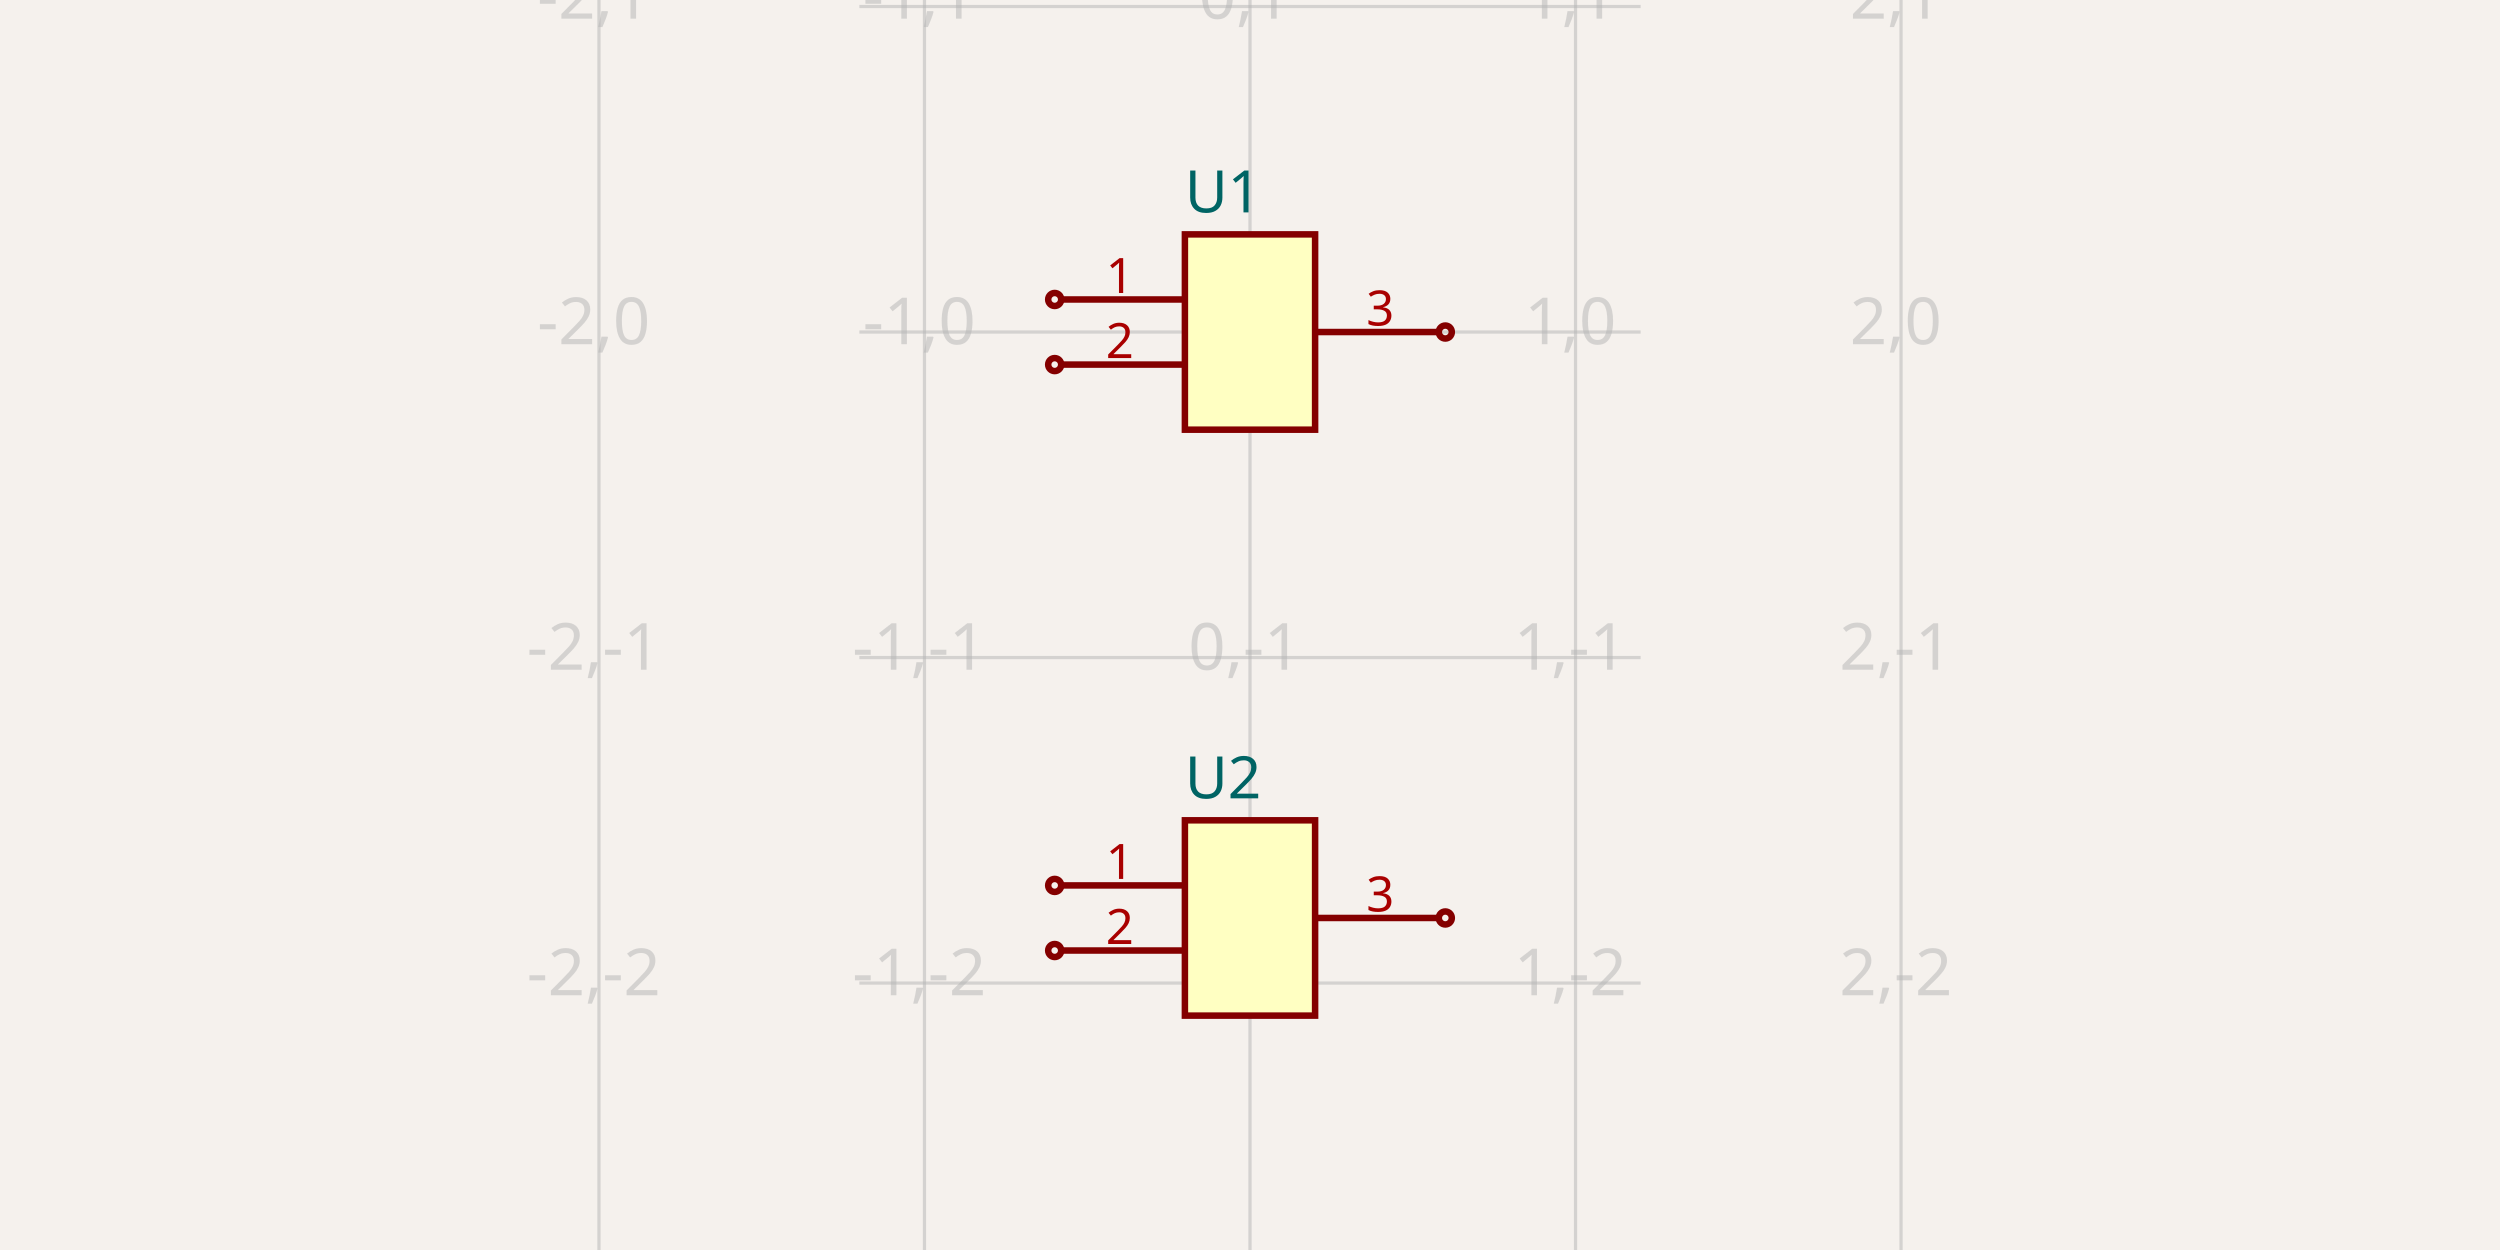
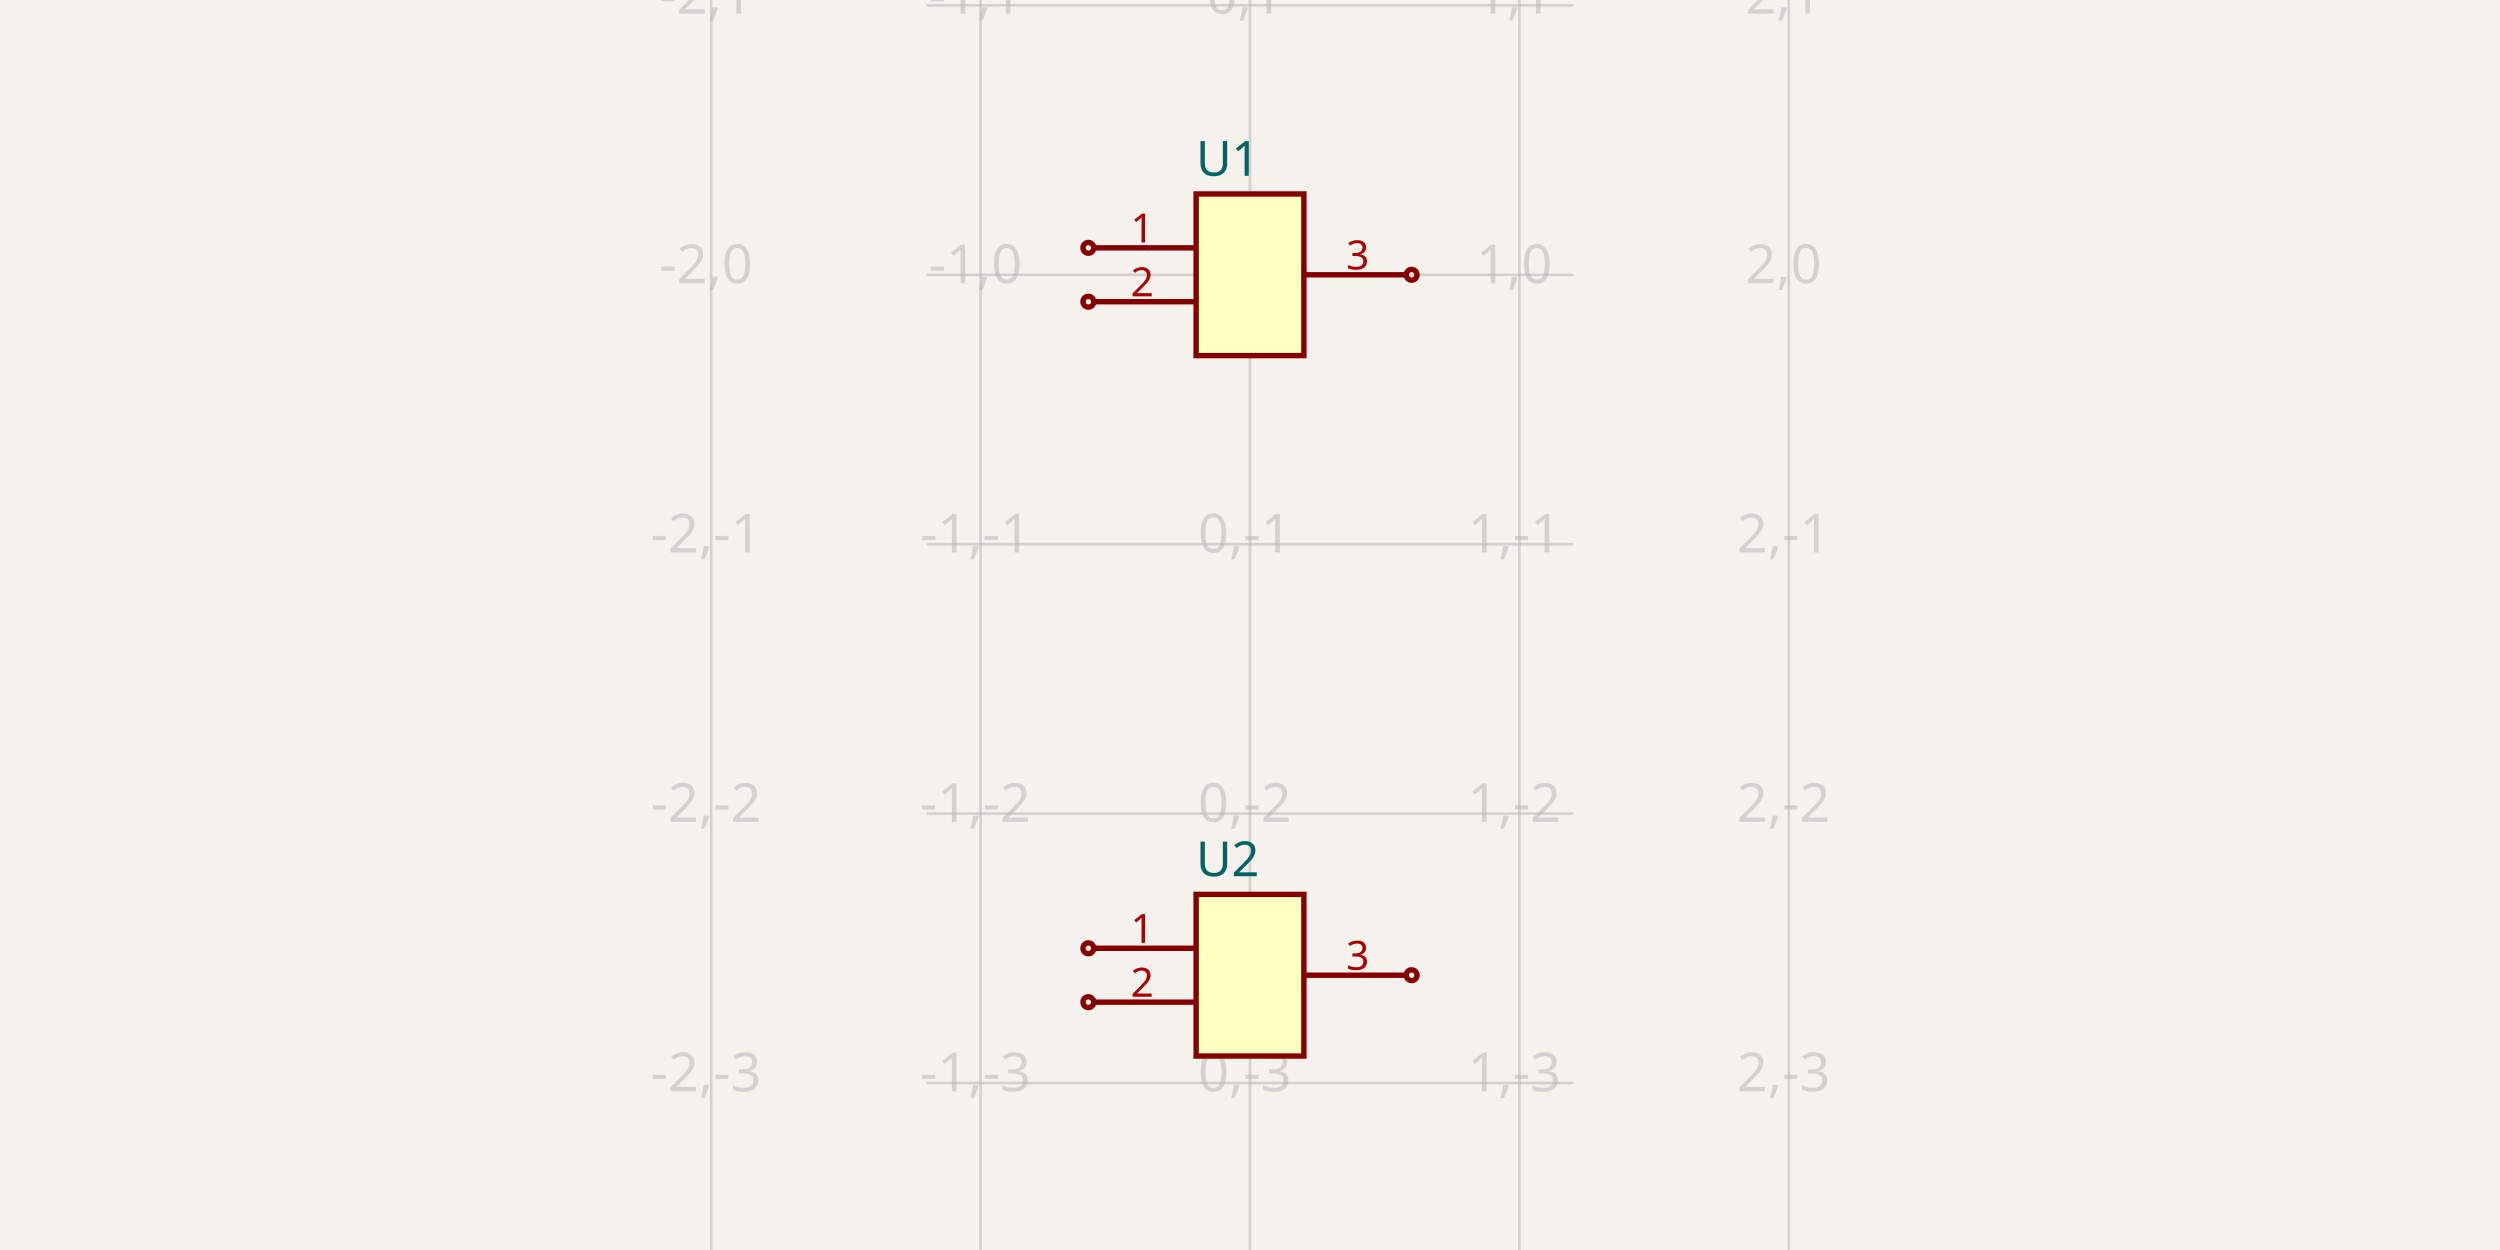
- <svg xmlns="http://www.w3.org/2000/svg" width="1200" height="600" style="background-color: rgb(245, 241, 237)" data-real-to-screen-transform="matrix(156.25,0,0,-156.25,600,159.375)" data-software-used-string="@tscircuit/core@0.0.640">
+ <svg xmlns="http://www.w3.org/2000/svg" width="1200" height="600" style="background-color: rgb(245, 241, 237)" data-real-to-screen-transform="matrix(129.3103448276,0,0,-129.3103448276,600,131.8965517241)" data-software-used-string="@tscircuit/core@0.0.709">
  <style>
              .boundary { fill: rgb(245, 241, 237); }
              .schematic-boundary { fill: none; stroke: #fff; }
              .component { fill: none; stroke: rgb(132, 0, 0); }
              .chip { fill: rgb(255, 255, 194); stroke: rgb(132, 0, 0); }
              .component-pin { fill: none; stroke: rgb(132, 0, 0); }
+               /* Basic per-trace hover fallback */
              .trace:hover {
                filter: invert(1);
              }
              .trace:hover .trace-crossing-outline {
                opacity: 0;
              }
              .trace:hover .trace-junction {
                filter: invert(1);
              }
+               /* Net-hover highlighting: when a trace or its overlays are hovered,
+                  invert color for all traces (base + overlays) sharing the same
+                  subcircuit connectivity key. Also hide crossing outline during hover. */
+               
              .text { font-family: sans-serif; fill: rgb(0, 150, 0); }
              .pin-number { fill: rgb(169, 0, 0); }
              .port-label { fill: rgb(0, 100, 100); }
              .component-name { fill: rgb(0, 100, 100); }
            </style>
  <rect class="boundary" x="0" y="0" width="1200" height="600" />
  <g class="grid">
-     <line x1="287.5" y1="600" x2="287.5" y2="0" stroke="rgb(181, 181, 181)" stroke-width="1.562" stroke-opacity="0.5" />
-     <line x1="443.75" y1="600" x2="443.75" y2="0" stroke="rgb(181, 181, 181)" stroke-width="1.562" stroke-opacity="0.5" />
-     <line x1="600" y1="600" x2="600" y2="0" stroke="rgb(181, 181, 181)" stroke-width="1.562" stroke-opacity="0.5" />
-     <line x1="756.25" y1="600" x2="756.25" y2="0" stroke="rgb(181, 181, 181)" stroke-width="1.562" stroke-opacity="0.5" />
-     <line x1="912.5" y1="600" x2="912.5" y2="0" stroke="rgb(181, 181, 181)" stroke-width="1.562" stroke-opacity="0.5" />
-     <line x1="412.5" y1="628.125" x2="787.5" y2="628.125" stroke="rgb(181, 181, 181)" stroke-width="1.562" stroke-opacity="0.5" />
-     <line x1="412.5" y1="471.875" x2="787.5" y2="471.875" stroke="rgb(181, 181, 181)" stroke-width="1.562" stroke-opacity="0.5" />
-     <line x1="412.5" y1="315.625" x2="787.5" y2="315.625" stroke="rgb(181, 181, 181)" stroke-width="1.562" stroke-opacity="0.5" />
-     <line x1="412.5" y1="159.375" x2="787.5" y2="159.375" stroke="rgb(181, 181, 181)" stroke-width="1.562" stroke-opacity="0.5" />
-     <line x1="412.5" y1="3.125" x2="787.5" y2="3.125" stroke="rgb(181, 181, 181)" stroke-width="1.562" stroke-opacity="0.5" />
-     <line x1="412.5" y1="-153.125" x2="787.5" y2="-153.125" stroke="rgb(181, 181, 181)" stroke-width="1.562" stroke-opacity="0.5" />
-     <text x="285" y="623.125" fill="rgb(181, 181, 181)" font-size="31.25" fill-opacity="0.5" text-anchor="middle" dominant-baseline="middle" font-family="sans-serif">-2,-3</text>
-     <text x="285" y="466.875" fill="rgb(181, 181, 181)" font-size="31.25" fill-opacity="0.5" text-anchor="middle" dominant-baseline="middle" font-family="sans-serif">-2,-2</text>
-     <text x="285" y="310.625" fill="rgb(181, 181, 181)" font-size="31.25" fill-opacity="0.5" text-anchor="middle" dominant-baseline="middle" font-family="sans-serif">-2,-1</text>
-     <text x="285" y="154.375" fill="rgb(181, 181, 181)" font-size="31.25" fill-opacity="0.5" text-anchor="middle" dominant-baseline="middle" font-family="sans-serif">-2,0</text>
-     <text x="285" y="-1.875" fill="rgb(181, 181, 181)" font-size="31.25" fill-opacity="0.5" text-anchor="middle" dominant-baseline="middle" font-family="sans-serif">-2,1</text>
-     <text x="285" y="-158.125" fill="rgb(181, 181, 181)" font-size="31.25" fill-opacity="0.5" text-anchor="middle" dominant-baseline="middle" font-family="sans-serif">-2,2</text>
-     <text x="441.25" y="623.125" fill="rgb(181, 181, 181)" font-size="31.25" fill-opacity="0.5" text-anchor="middle" dominant-baseline="middle" font-family="sans-serif">-1,-3</text>
-     <text x="441.25" y="466.875" fill="rgb(181, 181, 181)" font-size="31.25" fill-opacity="0.5" text-anchor="middle" dominant-baseline="middle" font-family="sans-serif">-1,-2</text>
-     <text x="441.25" y="310.625" fill="rgb(181, 181, 181)" font-size="31.25" fill-opacity="0.5" text-anchor="middle" dominant-baseline="middle" font-family="sans-serif">-1,-1</text>
-     <text x="441.25" y="154.375" fill="rgb(181, 181, 181)" font-size="31.25" fill-opacity="0.5" text-anchor="middle" dominant-baseline="middle" font-family="sans-serif">-1,0</text>
-     <text x="441.25" y="-1.875" fill="rgb(181, 181, 181)" font-size="31.25" fill-opacity="0.5" text-anchor="middle" dominant-baseline="middle" font-family="sans-serif">-1,1</text>
-     <text x="441.25" y="-158.125" fill="rgb(181, 181, 181)" font-size="31.25" fill-opacity="0.5" text-anchor="middle" dominant-baseline="middle" font-family="sans-serif">-1,2</text>
-     <text x="597.5" y="623.125" fill="rgb(181, 181, 181)" font-size="31.25" fill-opacity="0.5" text-anchor="middle" dominant-baseline="middle" font-family="sans-serif">0,-3</text>
-     <text x="597.5" y="466.875" fill="rgb(181, 181, 181)" font-size="31.25" fill-opacity="0.5" text-anchor="middle" dominant-baseline="middle" font-family="sans-serif">0,-2</text>
-     <text x="597.5" y="310.625" fill="rgb(181, 181, 181)" font-size="31.25" fill-opacity="0.5" text-anchor="middle" dominant-baseline="middle" font-family="sans-serif">0,-1</text>
-     <text x="597.5" y="154.375" fill="rgb(181, 181, 181)" font-size="31.25" fill-opacity="0.5" text-anchor="middle" dominant-baseline="middle" font-family="sans-serif">0,0</text>
-     <text x="597.5" y="-1.875" fill="rgb(181, 181, 181)" font-size="31.25" fill-opacity="0.5" text-anchor="middle" dominant-baseline="middle" font-family="sans-serif">0,1</text>
-     <text x="597.5" y="-158.125" fill="rgb(181, 181, 181)" font-size="31.25" fill-opacity="0.5" text-anchor="middle" dominant-baseline="middle" font-family="sans-serif">0,2</text>
-     <text x="753.75" y="623.125" fill="rgb(181, 181, 181)" font-size="31.25" fill-opacity="0.5" text-anchor="middle" dominant-baseline="middle" font-family="sans-serif">1,-3</text>
-     <text x="753.75" y="466.875" fill="rgb(181, 181, 181)" font-size="31.25" fill-opacity="0.5" text-anchor="middle" dominant-baseline="middle" font-family="sans-serif">1,-2</text>
-     <text x="753.75" y="310.625" fill="rgb(181, 181, 181)" font-size="31.25" fill-opacity="0.5" text-anchor="middle" dominant-baseline="middle" font-family="sans-serif">1,-1</text>
-     <text x="753.75" y="154.375" fill="rgb(181, 181, 181)" font-size="31.25" fill-opacity="0.5" text-anchor="middle" dominant-baseline="middle" font-family="sans-serif">1,0</text>
-     <text x="753.75" y="-1.875" fill="rgb(181, 181, 181)" font-size="31.25" fill-opacity="0.5" text-anchor="middle" dominant-baseline="middle" font-family="sans-serif">1,1</text>
-     <text x="753.75" y="-158.125" fill="rgb(181, 181, 181)" font-size="31.25" fill-opacity="0.5" text-anchor="middle" dominant-baseline="middle" font-family="sans-serif">1,2</text>
-     <text x="910" y="623.125" fill="rgb(181, 181, 181)" font-size="31.25" fill-opacity="0.5" text-anchor="middle" dominant-baseline="middle" font-family="sans-serif">2,-3</text>
-     <text x="910" y="466.875" fill="rgb(181, 181, 181)" font-size="31.25" fill-opacity="0.5" text-anchor="middle" dominant-baseline="middle" font-family="sans-serif">2,-2</text>
-     <text x="910" y="310.625" fill="rgb(181, 181, 181)" font-size="31.25" fill-opacity="0.5" text-anchor="middle" dominant-baseline="middle" font-family="sans-serif">2,-1</text>
-     <text x="910" y="154.375" fill="rgb(181, 181, 181)" font-size="31.25" fill-opacity="0.5" text-anchor="middle" dominant-baseline="middle" font-family="sans-serif">2,0</text>
-     <text x="910" y="-1.875" fill="rgb(181, 181, 181)" font-size="31.25" fill-opacity="0.5" text-anchor="middle" dominant-baseline="middle" font-family="sans-serif">2,1</text>
-     <text x="910" y="-158.125" fill="rgb(181, 181, 181)" font-size="31.25" fill-opacity="0.5" text-anchor="middle" dominant-baseline="middle" font-family="sans-serif">2,2</text>
+     <line x1="341.379" y1="600" x2="341.379" y2="-5.2011728257639334e-11" stroke="rgb(181, 181, 181)" stroke-width="1.293" stroke-opacity="0.5" />
+     <line x1="470.69" y1="600" x2="470.69" y2="-5.2011728257639334e-11" stroke="rgb(181, 181, 181)" stroke-width="1.293" stroke-opacity="0.5" />
+     <line x1="600" y1="600" x2="600" y2="-5.2011728257639334e-11" stroke="rgb(181, 181, 181)" stroke-width="1.293" stroke-opacity="0.5" />
+     <line x1="729.31" y1="600" x2="729.31" y2="-5.2011728257639334e-11" stroke="rgb(181, 181, 181)" stroke-width="1.293" stroke-opacity="0.5" />
+     <line x1="858.621" y1="600" x2="858.621" y2="-5.2011728257639334e-11" stroke="rgb(181, 181, 181)" stroke-width="1.293" stroke-opacity="0.5" />
+     <line x1="444.828" y1="649.138" x2="755.172" y2="649.138" stroke="rgb(181, 181, 181)" stroke-width="1.293" stroke-opacity="0.5" />
+     <line x1="444.828" y1="519.828" x2="755.172" y2="519.828" stroke="rgb(181, 181, 181)" stroke-width="1.293" stroke-opacity="0.5" />
+     <line x1="444.828" y1="390.517" x2="755.172" y2="390.517" stroke="rgb(181, 181, 181)" stroke-width="1.293" stroke-opacity="0.5" />
+     <line x1="444.828" y1="261.207" x2="755.172" y2="261.207" stroke="rgb(181, 181, 181)" stroke-width="1.293" stroke-opacity="0.5" />
+     <line x1="444.828" y1="131.897" x2="755.172" y2="131.897" stroke="rgb(181, 181, 181)" stroke-width="1.293" stroke-opacity="0.5" />
+     <line x1="444.828" y1="2.586" x2="755.172" y2="2.586" stroke="rgb(181, 181, 181)" stroke-width="1.293" stroke-opacity="0.5" />
+     <line x1="444.828" y1="-126.724" x2="755.172" y2="-126.724" stroke="rgb(181, 181, 181)" stroke-width="1.293" stroke-opacity="0.5" />
+     <text x="338.879" y="644.138" fill="rgb(181, 181, 181)" font-size="25.862" fill-opacity="0.5" text-anchor="middle" dominant-baseline="middle" font-family="sans-serif">-2,-4</text>
+     <text x="338.879" y="514.828" fill="rgb(181, 181, 181)" font-size="25.862" fill-opacity="0.5" text-anchor="middle" dominant-baseline="middle" font-family="sans-serif">-2,-3</text>
+     <text x="338.879" y="385.517" fill="rgb(181, 181, 181)" font-size="25.862" fill-opacity="0.5" text-anchor="middle" dominant-baseline="middle" font-family="sans-serif">-2,-2</text>
+     <text x="338.879" y="256.207" fill="rgb(181, 181, 181)" font-size="25.862" fill-opacity="0.5" text-anchor="middle" dominant-baseline="middle" font-family="sans-serif">-2,-1</text>
+     <text x="338.879" y="126.897" fill="rgb(181, 181, 181)" font-size="25.862" fill-opacity="0.5" text-anchor="middle" dominant-baseline="middle" font-family="sans-serif">-2,0</text>
+     <text x="338.879" y="-2.414" fill="rgb(181, 181, 181)" font-size="25.862" fill-opacity="0.5" text-anchor="middle" dominant-baseline="middle" font-family="sans-serif">-2,1</text>
+     <text x="338.879" y="-131.724" fill="rgb(181, 181, 181)" font-size="25.862" fill-opacity="0.5" text-anchor="middle" dominant-baseline="middle" font-family="sans-serif">-2,2</text>
+     <text x="468.19" y="644.138" fill="rgb(181, 181, 181)" font-size="25.862" fill-opacity="0.5" text-anchor="middle" dominant-baseline="middle" font-family="sans-serif">-1,-4</text>
+     <text x="468.19" y="514.828" fill="rgb(181, 181, 181)" font-size="25.862" fill-opacity="0.5" text-anchor="middle" dominant-baseline="middle" font-family="sans-serif">-1,-3</text>
+     <text x="468.19" y="385.517" fill="rgb(181, 181, 181)" font-size="25.862" fill-opacity="0.5" text-anchor="middle" dominant-baseline="middle" font-family="sans-serif">-1,-2</text>
+     <text x="468.19" y="256.207" fill="rgb(181, 181, 181)" font-size="25.862" fill-opacity="0.5" text-anchor="middle" dominant-baseline="middle" font-family="sans-serif">-1,-1</text>
+     <text x="468.19" y="126.897" fill="rgb(181, 181, 181)" font-size="25.862" fill-opacity="0.5" text-anchor="middle" dominant-baseline="middle" font-family="sans-serif">-1,0</text>
+     <text x="468.19" y="-2.414" fill="rgb(181, 181, 181)" font-size="25.862" fill-opacity="0.5" text-anchor="middle" dominant-baseline="middle" font-family="sans-serif">-1,1</text>
+     <text x="468.19" y="-131.724" fill="rgb(181, 181, 181)" font-size="25.862" fill-opacity="0.5" text-anchor="middle" dominant-baseline="middle" font-family="sans-serif">-1,2</text>
+     <text x="597.5" y="644.138" fill="rgb(181, 181, 181)" font-size="25.862" fill-opacity="0.5" text-anchor="middle" dominant-baseline="middle" font-family="sans-serif">0,-4</text>
+     <text x="597.5" y="514.828" fill="rgb(181, 181, 181)" font-size="25.862" fill-opacity="0.5" text-anchor="middle" dominant-baseline="middle" font-family="sans-serif">0,-3</text>
+     <text x="597.5" y="385.517" fill="rgb(181, 181, 181)" font-size="25.862" fill-opacity="0.5" text-anchor="middle" dominant-baseline="middle" font-family="sans-serif">0,-2</text>
+     <text x="597.5" y="256.207" fill="rgb(181, 181, 181)" font-size="25.862" fill-opacity="0.5" text-anchor="middle" dominant-baseline="middle" font-family="sans-serif">0,-1</text>
+     <text x="597.5" y="126.897" fill="rgb(181, 181, 181)" font-size="25.862" fill-opacity="0.5" text-anchor="middle" dominant-baseline="middle" font-family="sans-serif">0,0</text>
+     <text x="597.5" y="-2.414" fill="rgb(181, 181, 181)" font-size="25.862" fill-opacity="0.5" text-anchor="middle" dominant-baseline="middle" font-family="sans-serif">0,1</text>
+     <text x="597.5" y="-131.724" fill="rgb(181, 181, 181)" font-size="25.862" fill-opacity="0.5" text-anchor="middle" dominant-baseline="middle" font-family="sans-serif">0,2</text>
+     <text x="726.81" y="644.138" fill="rgb(181, 181, 181)" font-size="25.862" fill-opacity="0.5" text-anchor="middle" dominant-baseline="middle" font-family="sans-serif">1,-4</text>
+     <text x="726.81" y="514.828" fill="rgb(181, 181, 181)" font-size="25.862" fill-opacity="0.5" text-anchor="middle" dominant-baseline="middle" font-family="sans-serif">1,-3</text>
+     <text x="726.81" y="385.517" fill="rgb(181, 181, 181)" font-size="25.862" fill-opacity="0.5" text-anchor="middle" dominant-baseline="middle" font-family="sans-serif">1,-2</text>
+     <text x="726.81" y="256.207" fill="rgb(181, 181, 181)" font-size="25.862" fill-opacity="0.5" text-anchor="middle" dominant-baseline="middle" font-family="sans-serif">1,-1</text>
+     <text x="726.81" y="126.897" fill="rgb(181, 181, 181)" font-size="25.862" fill-opacity="0.5" text-anchor="middle" dominant-baseline="middle" font-family="sans-serif">1,0</text>
+     <text x="726.81" y="-2.414" fill="rgb(181, 181, 181)" font-size="25.862" fill-opacity="0.5" text-anchor="middle" dominant-baseline="middle" font-family="sans-serif">1,1</text>
+     <text x="726.81" y="-131.724" fill="rgb(181, 181, 181)" font-size="25.862" fill-opacity="0.5" text-anchor="middle" dominant-baseline="middle" font-family="sans-serif">1,2</text>
+     <text x="856.121" y="644.138" fill="rgb(181, 181, 181)" font-size="25.862" fill-opacity="0.5" text-anchor="middle" dominant-baseline="middle" font-family="sans-serif">2,-4</text>
+     <text x="856.121" y="514.828" fill="rgb(181, 181, 181)" font-size="25.862" fill-opacity="0.5" text-anchor="middle" dominant-baseline="middle" font-family="sans-serif">2,-3</text>
+     <text x="856.121" y="385.517" fill="rgb(181, 181, 181)" font-size="25.862" fill-opacity="0.5" text-anchor="middle" dominant-baseline="middle" font-family="sans-serif">2,-2</text>
+     <text x="856.121" y="256.207" fill="rgb(181, 181, 181)" font-size="25.862" fill-opacity="0.5" text-anchor="middle" dominant-baseline="middle" font-family="sans-serif">2,-1</text>
+     <text x="856.121" y="126.897" fill="rgb(181, 181, 181)" font-size="25.862" fill-opacity="0.5" text-anchor="middle" dominant-baseline="middle" font-family="sans-serif">2,0</text>
+     <text x="856.121" y="-2.414" fill="rgb(181, 181, 181)" font-size="25.862" fill-opacity="0.5" text-anchor="middle" dominant-baseline="middle" font-family="sans-serif">2,1</text>
+     <text x="856.121" y="-131.724" fill="rgb(181, 181, 181)" font-size="25.862" fill-opacity="0.5" text-anchor="middle" dominant-baseline="middle" font-family="sans-serif">2,2</text>
  </g>
  <g data-circuit-json-type="schematic_component" data-schematic-component-id="schematic_component_0">
-     <rect class="component chip" x="568.75" y="112.5" width="62.5" height="93.75" stroke-width="3.125px" fill="rgb(255, 255, 194)" stroke="rgb(132, 0, 0)" />
-     <rect class="component-overlay" x="568.75" y="112.5" width="62.5" height="93.75" fill="transparent" />
-     <text x="568.75" y="226.562" fill="#006464" text-anchor="start" dominant-baseline="middle" font-family="sans-serif" font-size="28.125px" transform="rotate(0, 568.75, 226.5625)" />
-     <text x="568.75" y="92.187" fill="#006464" text-anchor="start" dominant-baseline="middle" font-family="sans-serif" font-size="28.125px" transform="rotate(0, 568.75, 92.1875)">U1</text>
-     <line class="component-pin" x1="509.375" y1="143.75" x2="568.75" y2="143.75" stroke-width="3.125px" />
+     <rect class="component chip" x="574.138" y="93.103" width="51.724" height="77.586" stroke-width="2.586px" fill="rgb(255, 255, 194)" stroke="rgb(132, 0, 0)" />
+     <rect class="component-overlay" x="574.138" y="93.103" width="51.724" height="77.586" fill="transparent" />
+     <text x="574.138" y="187.5" fill="#006464" text-anchor="start" dominant-baseline="middle" font-family="sans-serif" font-size="23.276px" transform="rotate(0, 574.1379, 187.5)" />
+     <text x="574.138" y="76.293" fill="#006464" text-anchor="start" dominant-baseline="middle" font-family="sans-serif" font-size="23.276px" transform="rotate(0, 574.1379, 76.2931)">U1</text>
+     <line class="component-pin" x1="525" y1="118.966" x2="574.138" y2="118.966" stroke-width="2.586px" />
    <g data-schematic-port-id="source_port_0">
-       <circle class="component-pin" cx="506.25" cy="143.75" r="3.125" stroke-width="3.125px" />
-       <rect x="503.125" y="140.625" width="6.25" height="6.25" opacity="0" />
+       <circle class="component-pin" cx="522.414" cy="118.966" r="2.586" stroke-width="2.586px" />
+       <rect x="519.828" y="116.379" width="5.172" height="5.172" opacity="0" />
    </g>
-     <text class="pin-number" x="537.5" y="140.625" style="font-family: sans-serif;" fill="rgb(169, 0, 0)" text-anchor="middle" dominant-baseline="auto" font-size="23.438px" transform="">1</text>
-     <line class="component-pin" x1="509.375" y1="175" x2="568.75" y2="175" stroke-width="3.125px" />
+     <text class="pin-number" x="548.276" y="116.379" style="font-family: sans-serif;" fill="rgb(169, 0, 0)" text-anchor="middle" dominant-baseline="auto" font-size="19.397px" transform="">1</text>
+     <line class="component-pin" x1="525" y1="144.828" x2="574.138" y2="144.828" stroke-width="2.586px" />
    <g data-schematic-port-id="source_port_1">
-       <circle class="component-pin" cx="506.25" cy="175" r="3.125" stroke-width="3.125px" />
-       <rect x="503.125" y="171.875" width="6.25" height="6.25" opacity="0" />
+       <circle class="component-pin" cx="522.414" cy="144.828" r="2.586" stroke-width="2.586px" />
+       <rect x="519.828" y="142.241" width="5.172" height="5.172" opacity="0" />
    </g>
-     <text class="pin-number" x="537.5" y="171.875" style="font-family: sans-serif;" fill="rgb(169, 0, 0)" text-anchor="middle" dominant-baseline="auto" font-size="23.438px" transform="">2</text>
-     <line class="component-pin" x1="690.625" y1="159.375" x2="631.25" y2="159.375" stroke-width="3.125px" />
+     <text class="pin-number" x="548.276" y="142.241" style="font-family: sans-serif;" fill="rgb(169, 0, 0)" text-anchor="middle" dominant-baseline="auto" font-size="19.397px" transform="">2</text>
+     <line class="component-pin" x1="675" y1="131.897" x2="625.862" y2="131.897" stroke-width="2.586px" />
    <g data-schematic-port-id="source_port_2">
-       <circle class="component-pin" cx="693.75" cy="159.375" r="3.125" stroke-width="3.125px" />
-       <rect x="690.625" y="156.25" width="6.25" height="6.25" opacity="0" />
+       <circle class="component-pin" cx="677.586" cy="131.897" r="2.586" stroke-width="2.586px" />
+       <rect x="675" y="129.31" width="5.172" height="5.172" opacity="0" />
    </g>
-     <text class="pin-number" x="662.5" y="156.25" style="font-family: sans-serif;" fill="rgb(169, 0, 0)" text-anchor="middle" dominant-baseline="auto" font-size="23.438px" transform="">3</text>
+     <text class="pin-number" x="651.724" y="129.31" style="font-family: sans-serif;" fill="rgb(169, 0, 0)" text-anchor="middle" dominant-baseline="auto" font-size="19.397px" transform="">3</text>
  </g>
  <g data-circuit-json-type="schematic_component" data-schematic-component-id="schematic_component_1">
-     <rect class="component chip" x="568.75" y="393.75" width="62.5" height="93.75" stroke-width="3.125px" fill="rgb(255, 255, 194)" stroke="rgb(132, 0, 0)" />
-     <rect class="component-overlay" x="568.75" y="393.75" width="62.5" height="93.75" fill="transparent" />
-     <text x="568.75" y="507.812" fill="#006464" text-anchor="start" dominant-baseline="middle" font-family="sans-serif" font-size="28.125px" transform="rotate(0, 568.75, 507.8125)" />
-     <text x="568.75" y="373.438" fill="#006464" text-anchor="start" dominant-baseline="middle" font-family="sans-serif" font-size="28.125px" transform="rotate(0, 568.75, 373.4375)">U2</text>
-     <line class="component-pin" x1="509.375" y1="425" x2="568.75" y2="425" stroke-width="3.125px" />
+     <rect class="component chip" x="574.138" y="429.31" width="51.724" height="77.586" stroke-width="2.586px" fill="rgb(255, 255, 194)" stroke="rgb(132, 0, 0)" />
+     <rect class="component-overlay" x="574.138" y="429.31" width="51.724" height="77.586" fill="transparent" />
+     <text x="574.138" y="523.707" fill="#006464" text-anchor="start" dominant-baseline="middle" font-family="sans-serif" font-size="23.276px" transform="rotate(0, 574.1379, 523.7069)" />
+     <text x="574.138" y="412.5" fill="#006464" text-anchor="start" dominant-baseline="middle" font-family="sans-serif" font-size="23.276px" transform="rotate(0, 574.1379, 412.5)">U2</text>
+     <line class="component-pin" x1="525" y1="455.172" x2="574.138" y2="455.172" stroke-width="2.586px" />
    <g data-schematic-port-id="source_port_3">
-       <circle class="component-pin" cx="506.25" cy="425" r="3.125" stroke-width="3.125px" />
-       <rect x="503.125" y="421.875" width="6.25" height="6.25" opacity="0" />
+       <circle class="component-pin" cx="522.414" cy="455.172" r="2.586" stroke-width="2.586px" />
+       <rect x="519.828" y="452.586" width="5.172" height="5.172" opacity="0" />
    </g>
-     <text class="pin-number" x="537.5" y="421.875" style="font-family: sans-serif;" fill="rgb(169, 0, 0)" text-anchor="middle" dominant-baseline="auto" font-size="23.438px" transform="">1</text>
-     <line class="component-pin" x1="509.375" y1="456.25" x2="568.75" y2="456.25" stroke-width="3.125px" />
+     <text class="pin-number" x="548.276" y="452.586" style="font-family: sans-serif;" fill="rgb(169, 0, 0)" text-anchor="middle" dominant-baseline="auto" font-size="19.397px" transform="">1</text>
+     <line class="component-pin" x1="525" y1="481.034" x2="574.138" y2="481.034" stroke-width="2.586px" />
    <g data-schematic-port-id="source_port_4">
-       <circle class="component-pin" cx="506.25" cy="456.25" r="3.125" stroke-width="3.125px" />
-       <rect x="503.125" y="453.125" width="6.25" height="6.25" opacity="0" />
+       <circle class="component-pin" cx="522.414" cy="481.034" r="2.586" stroke-width="2.586px" />
+       <rect x="519.828" y="478.448" width="5.172" height="5.172" opacity="0" />
    </g>
-     <text class="pin-number" x="537.5" y="453.125" style="font-family: sans-serif;" fill="rgb(169, 0, 0)" text-anchor="middle" dominant-baseline="auto" font-size="23.438px" transform="">2</text>
-     <line class="component-pin" x1="690.625" y1="440.625" x2="631.25" y2="440.625" stroke-width="3.125px" />
+     <text class="pin-number" x="548.276" y="478.448" style="font-family: sans-serif;" fill="rgb(169, 0, 0)" text-anchor="middle" dominant-baseline="auto" font-size="19.397px" transform="">2</text>
+     <line class="component-pin" x1="675" y1="468.103" x2="625.862" y2="468.103" stroke-width="2.586px" />
    <g data-schematic-port-id="source_port_5">
-       <circle class="component-pin" cx="693.75" cy="440.625" r="3.125" stroke-width="3.125px" />
-       <rect x="690.625" y="437.5" width="6.25" height="6.25" opacity="0" />
+       <circle class="component-pin" cx="677.586" cy="468.103" r="2.586" stroke-width="2.586px" />
+       <rect x="675" y="465.517" width="5.172" height="5.172" opacity="0" />
    </g>
-     <text class="pin-number" x="662.5" y="437.5" style="font-family: sans-serif;" fill="rgb(169, 0, 0)" text-anchor="middle" dominant-baseline="auto" font-size="23.438px" transform="">3</text>
+     <text class="pin-number" x="651.724" y="465.517" style="font-family: sans-serif;" fill="rgb(169, 0, 0)" text-anchor="middle" dominant-baseline="auto" font-size="19.397px" transform="">3</text>
  </g>
  <g class="schematic-port-hover" data-schematic-port-id="source_port_0">
-     <circle cx="506.25" cy="143.75" r="6.25" fill="red" opacity="0" />
+     <circle cx="522.414" cy="118.966" r="5.172" fill="red" opacity="0" />
  </g>
  <g class="schematic-port-hover" data-schematic-port-id="source_port_1">
-     <circle cx="506.25" cy="175" r="6.25" fill="red" opacity="0" />
+     <circle cx="522.414" cy="144.828" r="5.172" fill="red" opacity="0" />
  </g>
  <g class="schematic-port-hover" data-schematic-port-id="source_port_2">
-     <circle cx="693.75" cy="159.375" r="6.25" fill="red" opacity="0" />
+     <circle cx="677.586" cy="131.897" r="5.172" fill="red" opacity="0" />
  </g>
  <g class="schematic-port-hover" data-schematic-port-id="source_port_3">
-     <circle cx="506.25" cy="425" r="6.25" fill="red" opacity="0" />
+     <circle cx="522.414" cy="455.172" r="5.172" fill="red" opacity="0" />
  </g>
  <g class="schematic-port-hover" data-schematic-port-id="source_port_4">
-     <circle cx="506.25" cy="456.25" r="6.25" fill="red" opacity="0" />
+     <circle cx="522.414" cy="481.034" r="5.172" fill="red" opacity="0" />
  </g>
  <g class="schematic-port-hover" data-schematic-port-id="source_port_5">
-     <circle cx="693.75" cy="440.625" r="6.25" fill="red" opacity="0" />
+     <circle cx="677.586" cy="468.103" r="5.172" fill="red" opacity="0" />
  </g>
</svg>
